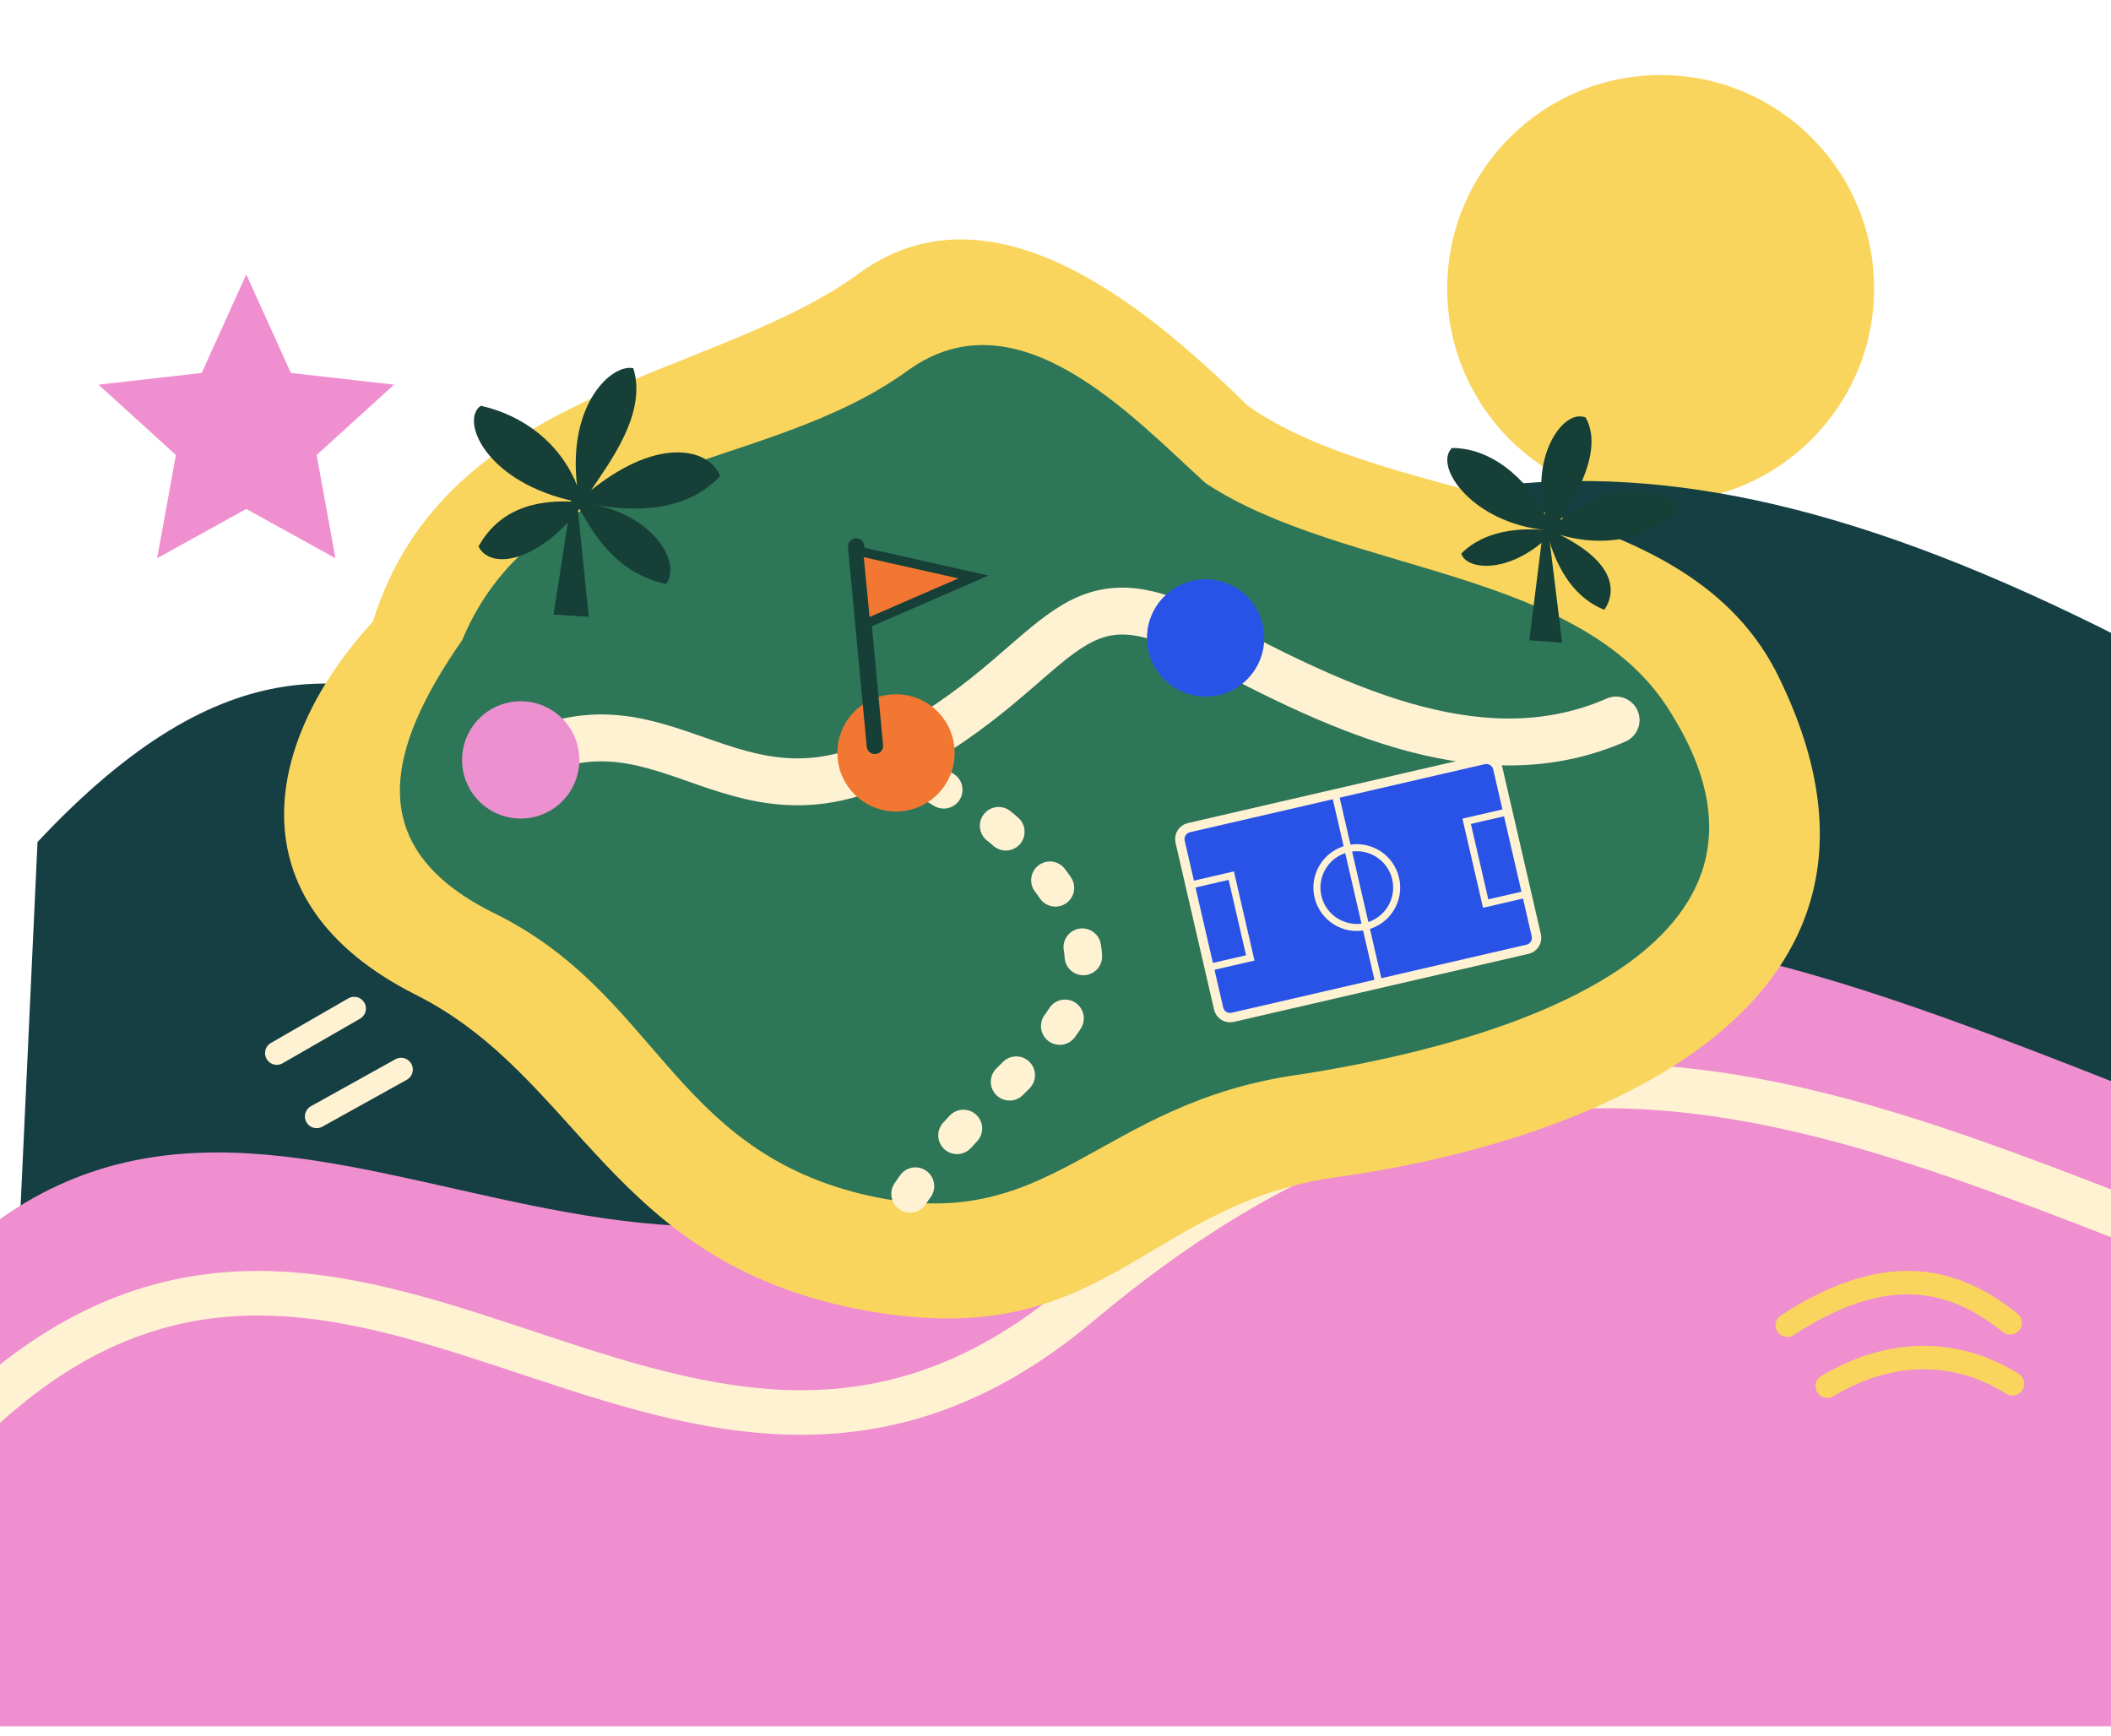
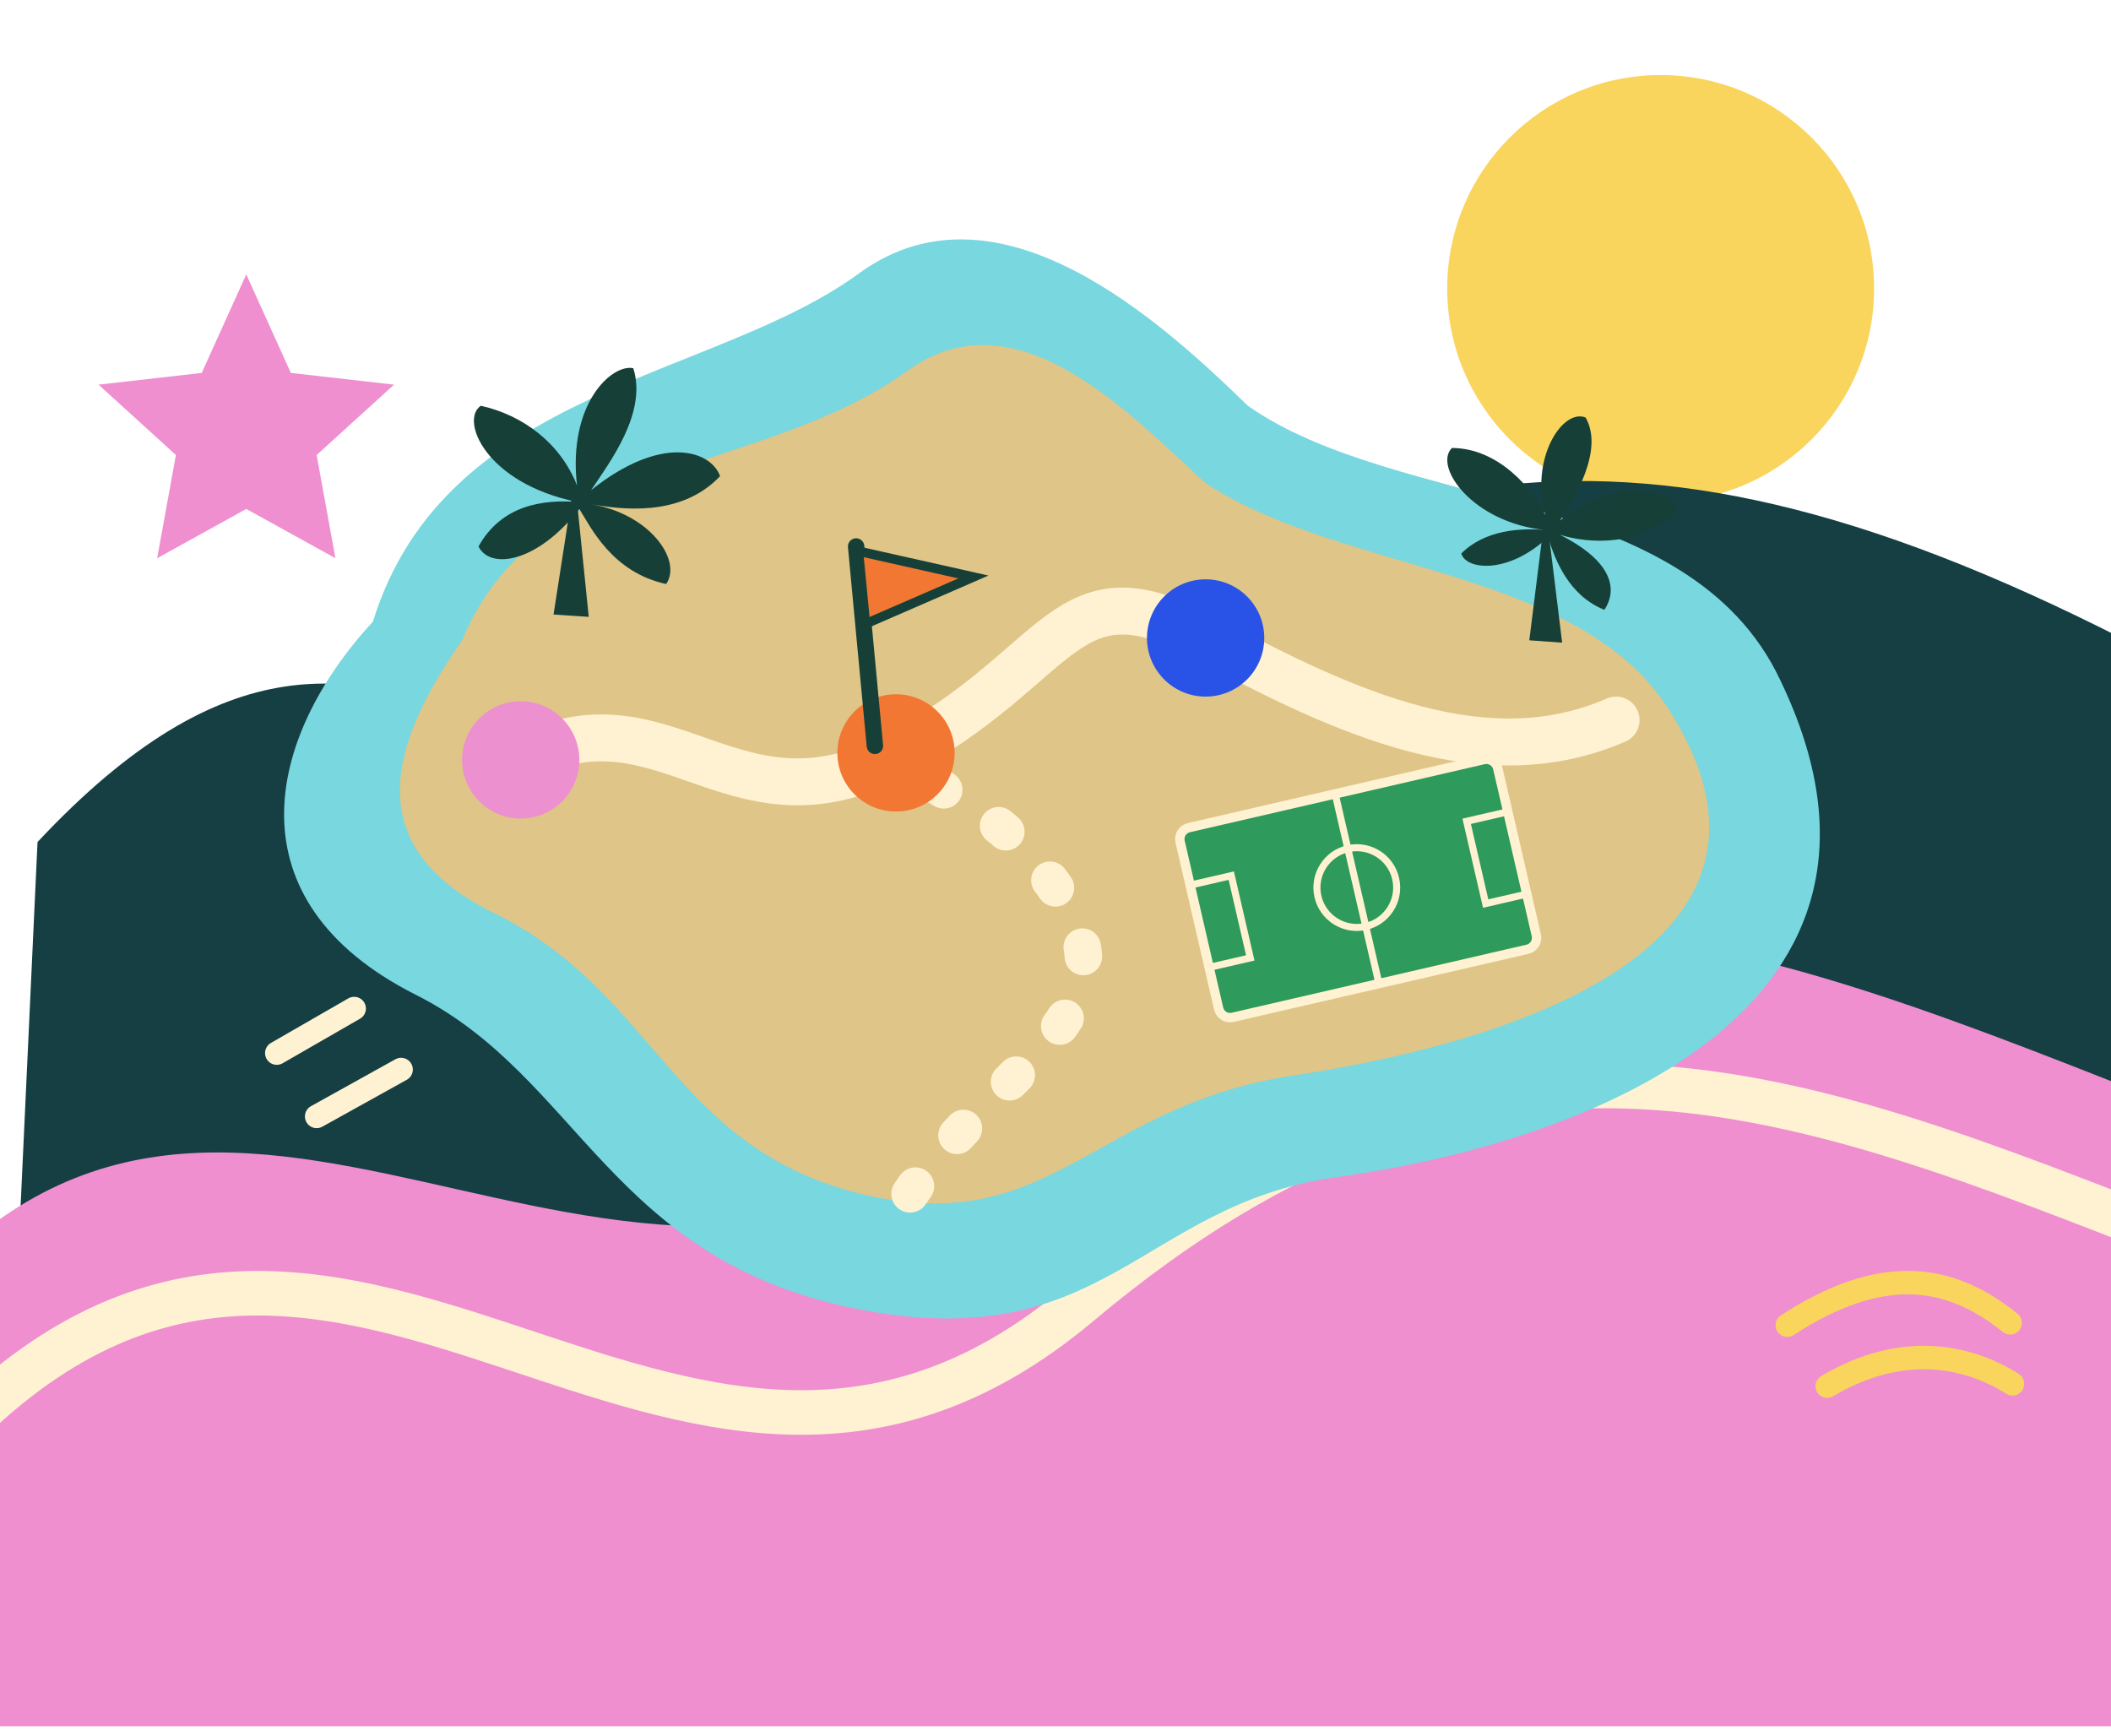
<svg xmlns="http://www.w3.org/2000/svg" viewBox="0 0 900 740" fill="none">
  <circle cx="708" cy="123" r="91" fill="#F9D55D" />
  <path d="M16 359C178 186 234 413 407 305S690 160 916 278V703H0Z" fill="#153F43" />
  <path d="M-46 565C95 383 257 613 435 478S746 400 933 474V736H-46Z" fill="#EF8FD0" />
  <path d="M-24 617C145 436 285 703 460 556S766 465 930 529" stroke="#FFF2D3" stroke-width="19" />
-   <path d="M159 265C190 165 305 162 367 116C426 74 495 137 532 173C596 218 720 207 759 290C826 429 679 487 569 502C486 514 471 579 365 558C260 537 247 459 177 424C98 384 113 315 159 265Z" fill="#F9D55D" />
-   <path d="M197 273C230 194 325 203 387 158C434 124 483 178 514 206C573 245 676 242 713 305C771 399 657 442 555 458C466 470 449 529 367 509C286 489 280 423 210 389C154 361 165 319 197 273Z" fill="#2E7658" />
+   <path d="M159 265C190 165 305 162 367 116C426 74 495 137 532 173C596 218 720 207 759 290C826 429 679 487 569 502C486 514 471 579 365 558C260 537 247 459 177 424C98 384 113 315 159 265Z" fill="#78d7df" />
+   <path d="M197 273C230 194 325 203 387 158C434 124 483 178 514 206C573 245 676 242 713 305C771 399 657 442 555 458C466 470 449 529 367 509C286 489 280 423 210 389C154 361 165 319 197 273Z" fill="#DFC587" />
  <path d="M216 327C282 287 310 360 382 322S453 239 514 272S634 331 689 307" stroke="#FFF2D3" stroke-width="20" stroke-linecap="round" />
  <path d="M388 509C426 453 487 433 451 380C424 341 403 342 382 322" stroke="#FFF2D3" stroke-width="16" stroke-linecap="round" stroke-dasharray="4 28" />
  <g transform="translate(502 354) rotate(-13)">
-     <rect width="139" height="83" rx="5" fill="#2953E7" stroke="#FFF2D3" stroke-width="4" />
+     <rect width="139" height="83" rx="5" fill="#2E9A5B" stroke="#FFF2D3" stroke-width="4" />
    <path d="M69 1V82M0 24H18V60H0M139 24H121V60H139" stroke="#FFF2D3" stroke-width="3" />
    <circle cx="69" cy="41" r="17" stroke="#FFF2D3" stroke-width="3" />
  </g>
  <circle cx="222" cy="324" r="25" fill="#ED90CF" />
  <circle cx="382" cy="321" r="25" fill="#F17732" />
  <circle cx="514" cy="272" r="25" fill="#2953E7" />
  <path d="M373 318L365 233" stroke="#163F37" stroke-width="7" stroke-linecap="round" />
  <path d="M366 235L415 246L369 266Z" fill="#F17732" stroke="#163F37" stroke-width="4" />
  <g fill="#163F37">
    <path d="M236 262L245 204L251 263Z" />
    <path d="M246 214C207 206 196 179 205 173C223 177 239 189 246 207C242 172 261 155 270 157C276 176 260 197 252 209C282 185 303 192 307 203C290 221 264 217 252 215C277 219 291 239 284 249C261 244 252 225 247 217C229 240 209 243 204 233C214 215 232 213 246 214Z" />
    <path d="M652 273L659 217L666 274Z" />
    <path d="M659 226C628 223 611 199 619 191C639 191 654 209 659 220C652 196 666 174 676 178C684 192 671 213 665 222C688 203 714 208 715 218C699 233 678 232 665 228C687 239 690 251 684 260C669 254 663 239 660 229C643 245 625 243 623 236C633 226 648 225 659 226Z" />
  </g>
  <path d="M105 117L124 159L168 164L135 194L143 238L105 217L67 238L75 194L42 164L86 159Z" fill="#EF8FD0" />
  <path d="M762 565C802 539 831 543 857 564M779 591C811 572 839 578 858 590" stroke="#F9D55D" stroke-width="10" stroke-linecap="round" />
  <path d="M118 449L151 430M135 476L171 456" stroke="#FFF2D3" stroke-width="10" stroke-linecap="round" />
</svg>
